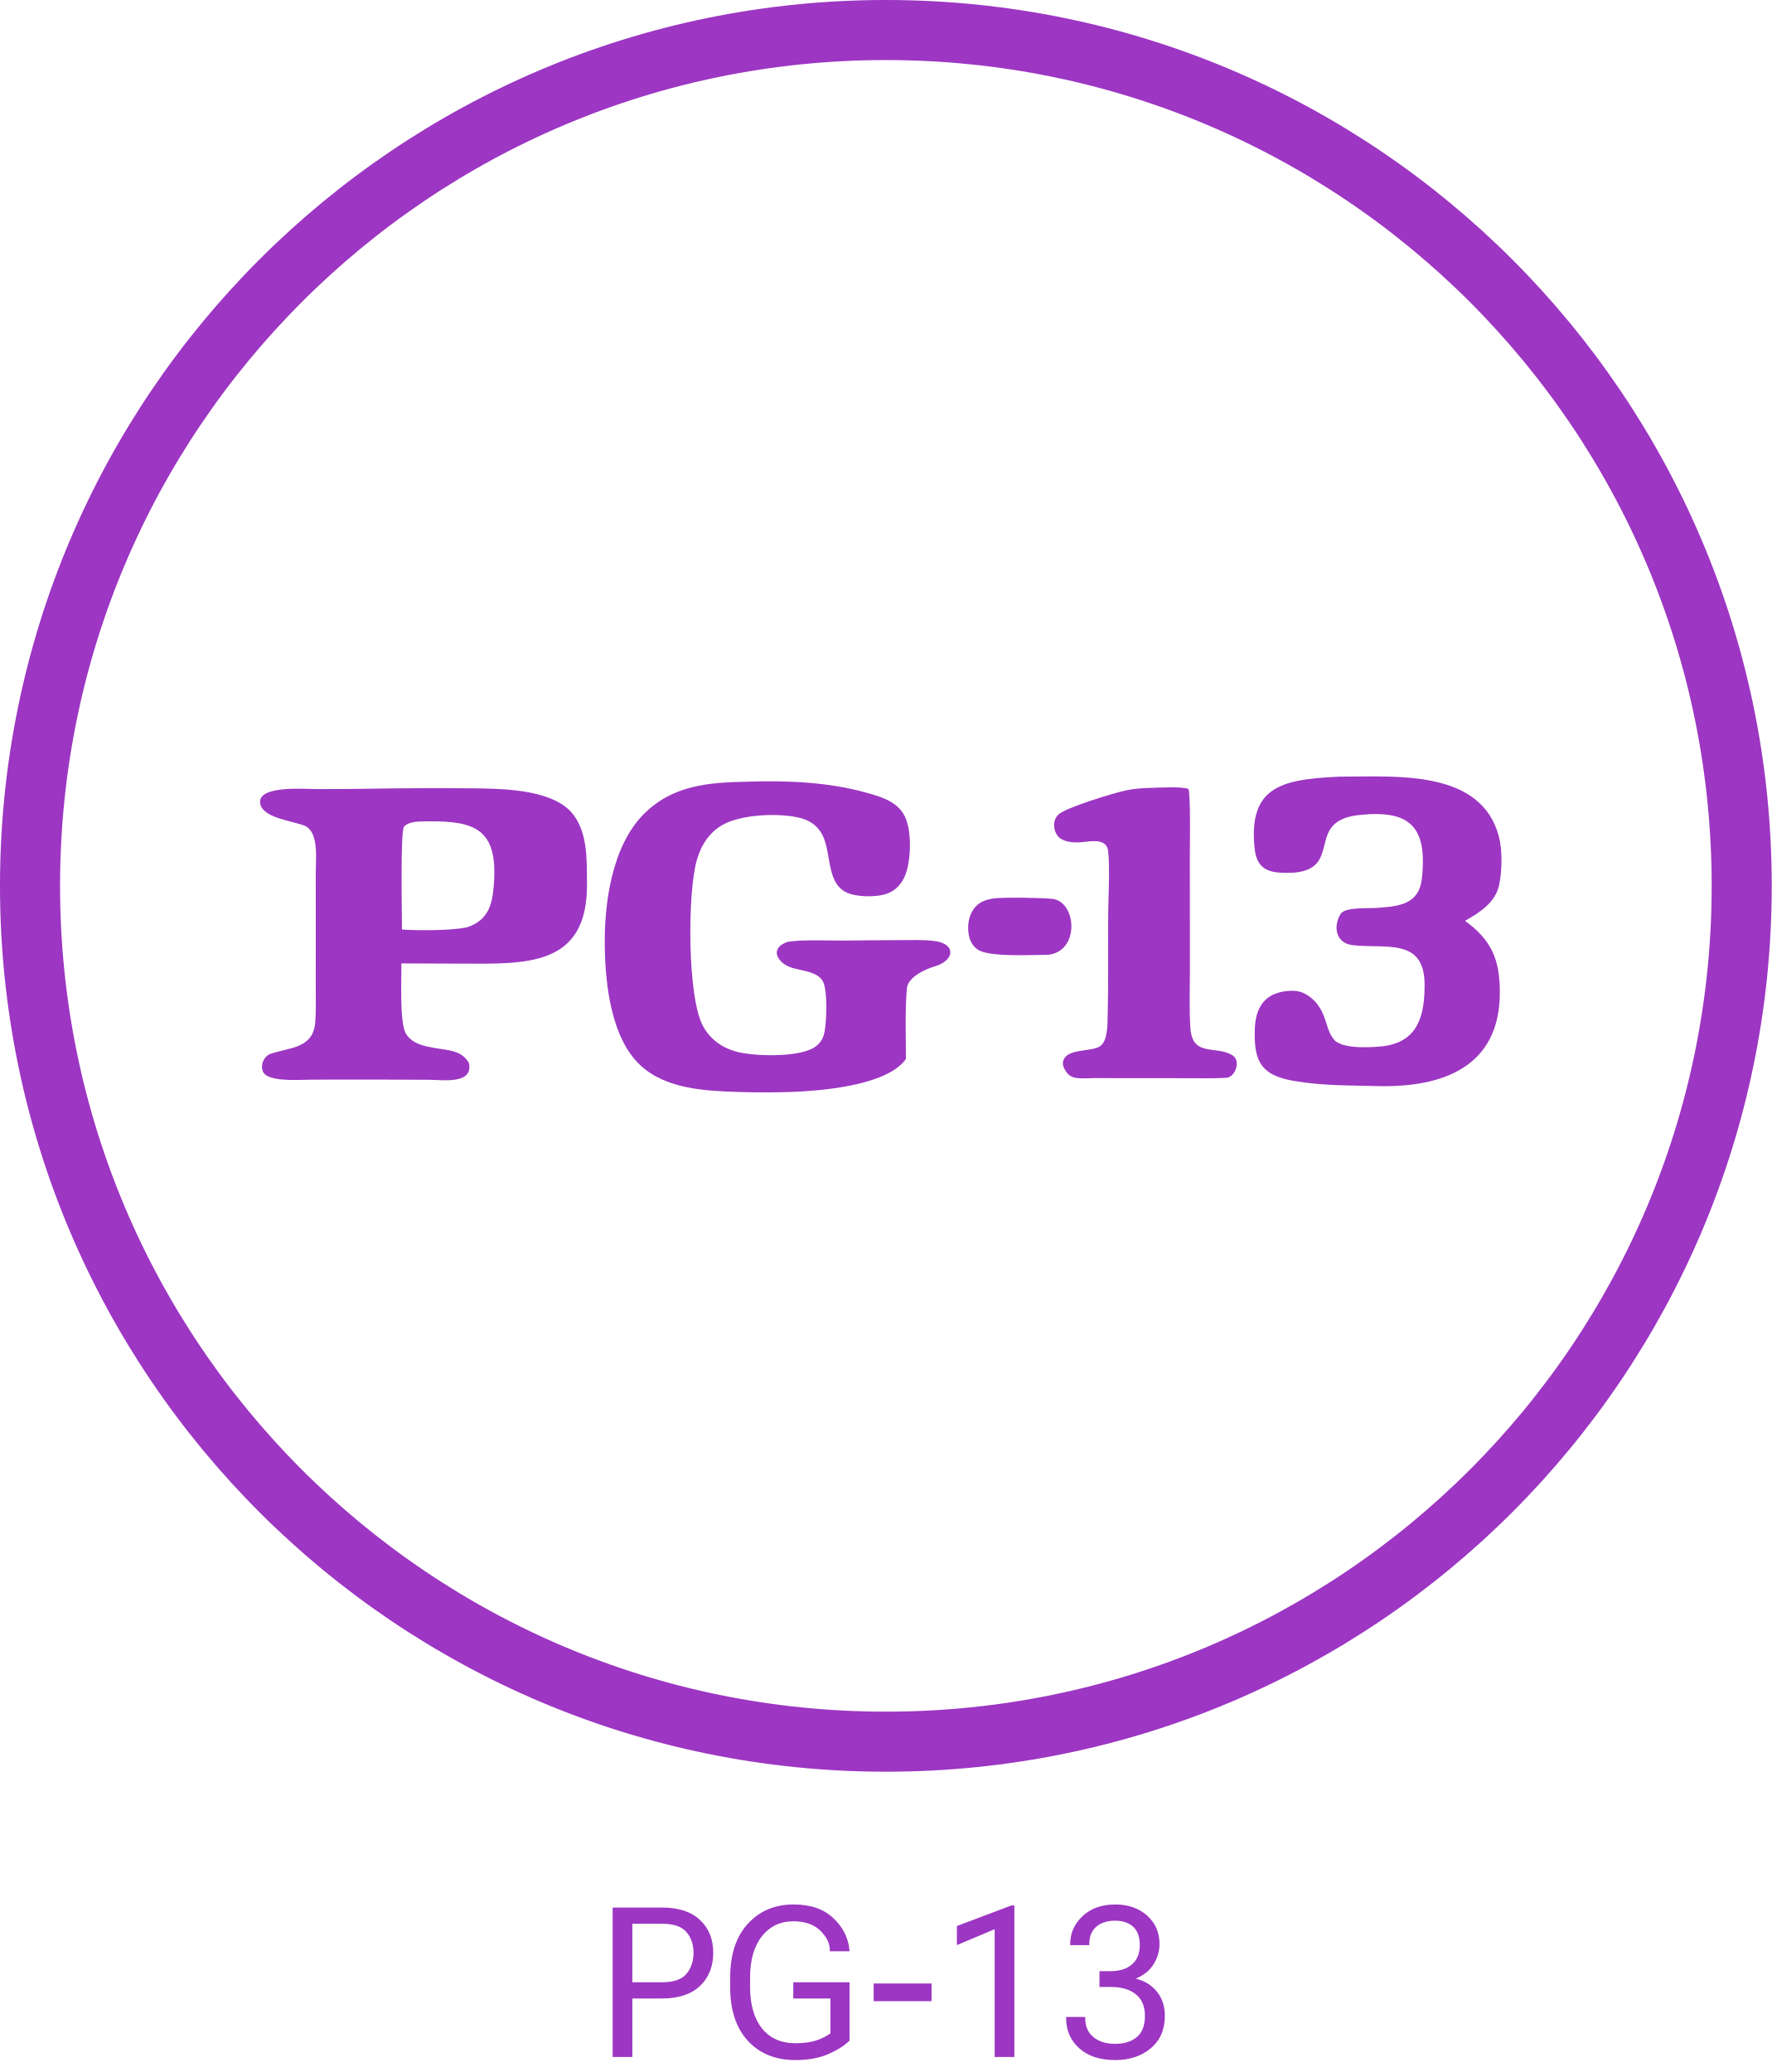
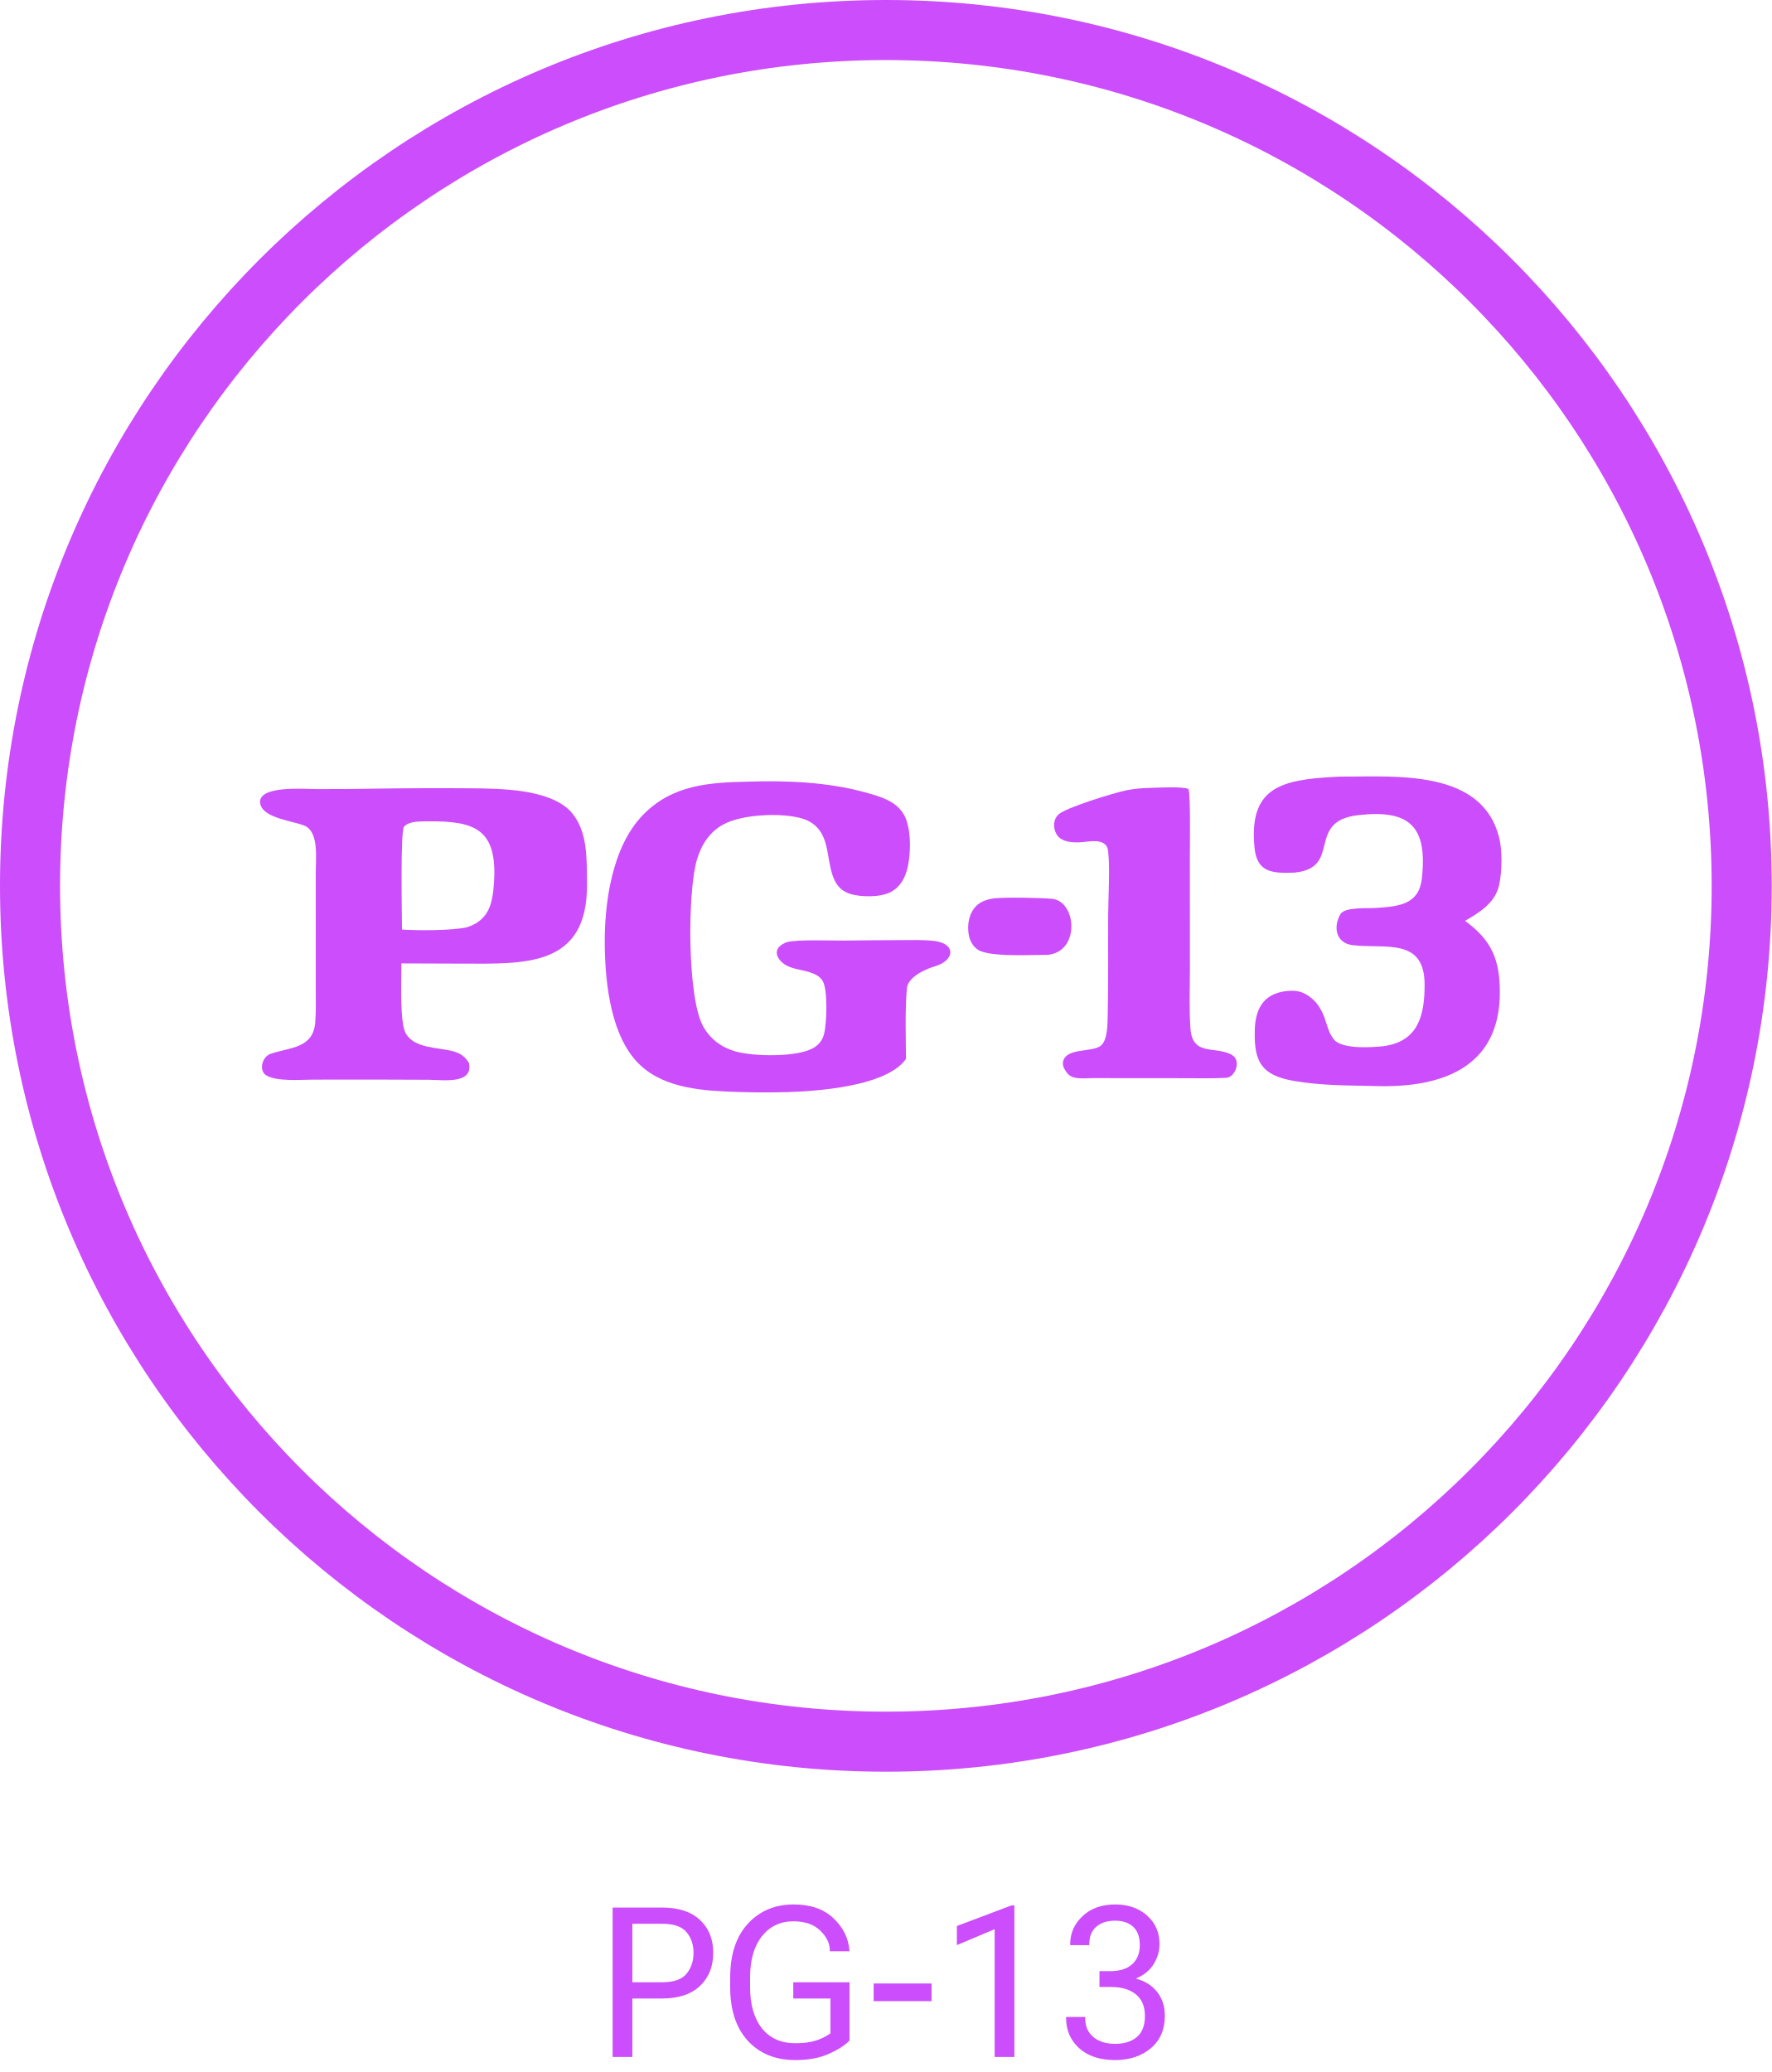
<svg xmlns="http://www.w3.org/2000/svg" width="118" height="138" viewBox="0 0 118 138" fill="none">
-   <circle cx="59" cy="59" r="57" stroke="#9C36C3" stroke-width="4" />
-   <path d="M31.297 52.502C33.276 52.522 36.542 52.526 37.993 54.029C39.167 55.314 39.075 57.209 39.094 58.828C39.163 64.462 34.937 64.184 30.708 64.18L26.732 64.165C26.75 65.178 26.595 68.098 27.035 68.845C27.622 69.842 29.187 69.751 30.169 70.015C30.658 70.147 30.976 70.363 31.233 70.799C31.541 72.245 29.464 71.918 28.558 71.915L24.863 71.902L20.835 71.906C20.056 71.908 18.424 72.049 17.728 71.618C17.233 71.312 17.435 70.388 18.025 70.186C19.306 69.748 20.869 69.844 20.998 68.066C21.056 67.323 21.029 66.515 21.03 65.746L21.031 61.551L21.03 58.043C21.03 57.178 21.243 55.443 20.314 55.007C19.567 54.674 17.516 54.513 17.332 53.525C17.1 52.284 20.322 52.552 21.002 52.553C22.292 52.56 23.583 52.551 24.873 52.527C27.014 52.495 29.156 52.487 31.297 52.502ZM28.495 54.702C28.013 54.719 27.274 54.666 26.913 55.05C26.653 55.327 26.774 61.088 26.773 61.91C27.882 61.983 30.038 61.986 31.095 61.762C32.557 61.283 32.805 60.209 32.899 58.81C33.142 55.211 31.634 54.674 28.495 54.702Z" fill="#9C36C3" />
-   <path d="M49.839 52.06C52.37 51.974 55.144 52.09 57.59 52.765C58.563 53.034 59.687 53.326 60.213 54.278C60.723 55.198 60.677 57.006 60.389 58.002C60.218 58.591 59.884 59.115 59.332 59.408C58.64 59.775 57.328 59.764 56.598 59.527C54.979 59 55.425 56.862 54.769 55.603C54.479 55.047 54.028 54.698 53.432 54.518C52.086 54.111 49.45 54.222 48.195 54.899C47.252 55.407 46.705 56.266 46.411 57.276C45.783 59.428 45.762 66.432 46.832 68.36C47.304 69.211 48.056 69.762 48.986 70.027C50.183 70.367 53.049 70.429 54.153 69.808C54.523 69.6 54.766 69.296 54.879 68.886C55.061 68.223 55.15 65.908 54.784 65.32C54.425 64.743 53.515 64.665 52.909 64.504C52.472 64.387 52.044 64.178 51.82 63.763C51.741 63.616 51.704 63.452 51.76 63.289C51.85 63.023 52.084 62.892 52.322 62.78L52.385 62.751C53.2 62.556 55.319 62.655 56.298 62.644C57.513 62.627 58.729 62.617 59.944 62.615C60.699 62.613 61.47 62.583 62.212 62.669C63.686 62.841 63.597 63.952 62.293 64.352C61.669 64.531 60.468 65.055 60.399 65.831C60.27 67.294 60.333 69.047 60.338 70.525C60.276 70.613 60.209 70.697 60.135 70.775C58.668 72.351 54.526 72.669 52.516 72.734C51.39 72.765 50.262 72.762 49.136 72.727C46.944 72.656 44.337 72.529 42.644 70.944C40.703 69.126 40.32 65.583 40.28 63.077C40.233 60.201 40.736 56.401 42.849 54.25C44.802 52.261 47.252 52.112 49.839 52.06Z" fill="#9C36C3" />
-   <path d="M88.871 51.744C89.075 51.726 89.323 51.724 89.533 51.724C93.097 51.722 98.661 51.282 99.828 55.716C100.067 56.624 100.042 58.028 99.847 58.932C99.586 60.136 98.555 60.761 97.576 61.329C99.362 62.635 99.88 63.928 99.891 66.044C99.919 71.105 96.024 72.452 91.691 72.335C89.837 72.286 88.015 72.315 86.152 71.987C84.078 71.623 83.522 70.775 83.569 68.712C83.576 67.034 84.284 66.015 86.062 65.986C86.709 65.975 87.21 66.303 87.632 66.749C88.453 67.746 88.257 68.632 88.938 69.338C89.634 69.878 91.325 69.758 92.09 69.684C94.49 69.393 94.88 67.575 94.881 65.588C94.882 62.41 92.246 63.208 90.086 62.95C88.964 62.816 88.774 61.723 89.282 60.875C89.579 60.378 91.219 60.52 91.718 60.466C93.173 60.367 94.509 60.236 94.699 58.508C95.083 55.011 93.864 53.914 90.487 54.286C86.909 54.681 89.449 57.812 86.195 58.12C84.716 58.176 83.714 58.099 83.553 56.46C83.164 52.474 85.277 51.933 88.871 51.744Z" fill="#9C36C3" />
-   <path d="M76.67 52.474C77.197 52.458 78.733 52.372 79.147 52.547C79.302 52.778 79.245 56.512 79.245 57.023L79.249 64.58C79.246 65.827 79.19 67.374 79.291 68.57C79.46 70.4 81.039 69.62 82.092 70.291C82.668 70.658 82.266 71.752 81.671 71.785C80.746 71.835 79.789 71.81 78.857 71.81L72.778 71.805C72.436 71.812 72.073 71.841 71.734 71.802C71.46 71.771 71.226 71.666 71.054 71.444C70.907 71.256 70.755 70.987 70.796 70.742C70.959 69.748 72.766 70.116 73.323 69.639C73.777 69.252 73.76 68.208 73.774 67.657C73.829 65.396 73.79 63.128 73.807 60.866C73.816 59.645 73.93 57.895 73.808 56.729C73.788 56.54 73.751 56.384 73.609 56.248C73.217 55.87 72.416 56.073 71.926 56.099C71.47 56.122 70.859 56.089 70.511 55.749C70.313 55.554 70.211 55.246 70.206 54.971C70.202 54.691 70.287 54.459 70.482 54.259C70.931 53.798 74.228 52.797 75.005 52.638C75.562 52.524 76.102 52.484 76.67 52.474Z" fill="#9C36C3" />
-   <path d="M66.219 59.831C67.041 59.754 69.227 59.788 70.06 59.863C71.7 60.011 71.959 63.357 69.807 63.592C68.774 63.59 65.873 63.766 65.115 63.244C64.77 63.008 64.58 62.626 64.514 62.221C64.421 61.65 64.511 60.988 64.865 60.517C65.213 60.053 65.671 59.916 66.219 59.831Z" fill="#9C36C3" />
-   <path d="M40.803 137V127.047H44.098C45.191 127.047 46.032 127.323 46.62 127.874C47.208 128.421 47.502 129.15 47.502 130.062C47.502 130.973 47.208 131.709 46.62 132.27C46.032 132.826 45.191 133.104 44.098 133.104H42.115V137H40.803ZM42.115 132.023H44.098C44.872 132.023 45.415 131.834 45.725 131.456C46.035 131.073 46.19 130.608 46.19 130.062C46.19 129.515 46.035 129.057 45.725 128.688C45.415 128.314 44.872 128.127 44.098 128.127H42.115V132.023ZM48.63 132.338V131.709C48.63 130.178 49.022 128.984 49.806 128.127C50.594 127.27 51.61 126.842 52.855 126.842C53.98 126.842 54.862 127.145 55.5 127.751C56.143 128.353 56.5 129.063 56.573 129.884L56.58 129.959H55.268V129.891C55.268 129.435 55.056 129 54.632 128.585C54.208 128.17 53.611 127.963 52.841 127.963C51.97 127.963 51.271 128.296 50.742 128.961C50.218 129.626 49.956 130.542 49.956 131.709V132.338C49.956 133.505 50.218 134.421 50.742 135.086C51.271 135.751 52.014 136.084 52.971 136.084C53.472 136.084 53.905 136.032 54.27 135.927C54.634 135.822 54.98 135.656 55.309 135.428V133.104H52.834V132.023H56.58V135.906C56.27 136.225 55.808 136.521 55.192 136.795C54.577 137.068 53.837 137.205 52.971 137.205C51.649 137.205 50.594 136.777 49.806 135.92C49.022 135.063 48.63 133.869 48.63 132.338ZM58.187 133.281V132.105H62.042V133.281H58.187ZM66.246 137V128.489L63.73 129.549V128.277L67.353 126.91H67.559V137H66.246ZM71.004 134.402V134.334H72.275V134.402C72.275 134.949 72.458 135.373 72.822 135.674C73.187 135.975 73.67 136.125 74.272 136.125C74.873 136.125 75.354 135.975 75.714 135.674C76.074 135.373 76.254 134.904 76.254 134.266C76.254 133.628 76.051 133.147 75.645 132.823C75.24 132.5 74.695 132.338 74.012 132.338H73.226V131.285H73.943C74.572 131.285 75.058 131.132 75.399 130.827C75.741 130.522 75.912 130.096 75.912 129.549C75.912 129.002 75.764 128.594 75.468 128.325C75.171 128.056 74.773 127.922 74.272 127.922C73.743 127.922 73.324 128.056 73.014 128.325C72.704 128.594 72.549 128.979 72.549 129.48V129.549H71.277V129.48C71.277 128.751 71.553 128.129 72.105 127.614C72.656 127.099 73.378 126.842 74.272 126.842C75.137 126.842 75.846 127.088 76.397 127.58C76.949 128.072 77.225 128.706 77.225 129.48C77.225 129.936 77.099 130.374 76.849 130.793C76.598 131.212 76.208 131.536 75.68 131.764V131.791C76.254 131.937 76.714 132.226 77.061 132.659C77.407 133.092 77.58 133.625 77.58 134.259C77.58 135.175 77.268 135.895 76.644 136.419C76.019 136.943 75.228 137.205 74.272 137.205C73.26 137.205 72.462 136.943 71.879 136.419C71.296 135.895 71.004 135.223 71.004 134.402Z" fill="#9C36C3" />
+   <circle cx="59" cy="59" r="57" stroke="#CB4DFC" stroke-width="4" />
+   <path d="M31.297 52.502C33.276 52.522 36.542 52.526 37.993 54.029C39.167 55.314 39.075 57.209 39.094 58.828C39.163 64.462 34.937 64.184 30.708 64.18L26.732 64.165C26.75 65.178 26.595 68.098 27.035 68.845C27.622 69.842 29.187 69.751 30.169 70.015C30.658 70.147 30.976 70.363 31.233 70.799C31.541 72.245 29.464 71.918 28.558 71.915L24.863 71.902L20.835 71.906C20.056 71.908 18.424 72.049 17.728 71.618C17.233 71.312 17.435 70.388 18.025 70.186C19.306 69.748 20.869 69.844 20.998 68.066C21.056 67.323 21.029 66.515 21.03 65.746L21.031 61.551L21.03 58.043C21.03 57.178 21.243 55.443 20.314 55.007C19.567 54.674 17.516 54.513 17.332 53.525C17.1 52.284 20.322 52.552 21.002 52.553C22.292 52.56 23.583 52.551 24.873 52.527C27.014 52.495 29.156 52.487 31.297 52.502ZM28.495 54.702C28.013 54.719 27.274 54.666 26.913 55.05C26.653 55.327 26.774 61.088 26.773 61.91C27.882 61.983 30.038 61.986 31.095 61.762C32.557 61.283 32.805 60.209 32.899 58.81C33.142 55.211 31.634 54.674 28.495 54.702Z" fill="#CB4DFC" />
+   <path d="M49.839 52.06C52.37 51.974 55.144 52.09 57.59 52.765C58.563 53.034 59.687 53.326 60.213 54.278C60.723 55.198 60.677 57.006 60.389 58.002C60.218 58.591 59.884 59.115 59.332 59.408C58.64 59.775 57.328 59.764 56.598 59.527C54.979 59 55.425 56.862 54.769 55.603C54.479 55.047 54.028 54.698 53.432 54.518C52.086 54.111 49.45 54.222 48.195 54.899C47.252 55.407 46.705 56.266 46.411 57.276C45.783 59.428 45.762 66.432 46.832 68.36C47.304 69.211 48.056 69.762 48.986 70.027C50.183 70.367 53.049 70.429 54.153 69.808C54.523 69.6 54.766 69.296 54.879 68.886C55.061 68.223 55.15 65.908 54.784 65.32C54.425 64.743 53.515 64.665 52.909 64.504C52.472 64.387 52.044 64.178 51.82 63.763C51.741 63.616 51.704 63.452 51.76 63.289C51.85 63.023 52.084 62.892 52.322 62.78L52.385 62.751C53.2 62.556 55.319 62.655 56.298 62.644C57.513 62.627 58.729 62.617 59.944 62.615C60.699 62.613 61.47 62.583 62.212 62.669C63.686 62.841 63.597 63.952 62.293 64.352C61.669 64.531 60.468 65.055 60.399 65.831C60.27 67.294 60.333 69.047 60.338 70.525C60.276 70.613 60.209 70.697 60.135 70.775C58.668 72.351 54.526 72.669 52.516 72.734C51.39 72.765 50.262 72.762 49.136 72.727C46.944 72.656 44.337 72.529 42.644 70.944C40.703 69.126 40.32 65.583 40.28 63.077C40.233 60.201 40.736 56.401 42.849 54.25C44.802 52.261 47.252 52.112 49.839 52.06Z" fill="#CB4DFC" />
+   <path d="M88.871 51.744C89.075 51.726 89.323 51.724 89.533 51.724C93.097 51.722 98.661 51.282 99.828 55.716C100.067 56.624 100.042 58.028 99.847 58.932C99.586 60.136 98.555 60.761 97.576 61.329C99.362 62.635 99.88 63.928 99.891 66.044C99.919 71.105 96.024 72.452 91.691 72.335C89.837 72.286 88.015 72.315 86.152 71.987C84.078 71.623 83.522 70.775 83.569 68.712C83.576 67.034 84.284 66.015 86.062 65.986C86.709 65.975 87.21 66.303 87.632 66.749C88.453 67.746 88.257 68.632 88.938 69.338C89.634 69.878 91.325 69.758 92.09 69.684C94.49 69.393 94.88 67.575 94.881 65.588C94.882 62.41 92.246 63.208 90.086 62.95C88.964 62.816 88.774 61.723 89.282 60.875C89.579 60.378 91.219 60.52 91.718 60.466C93.173 60.367 94.509 60.236 94.699 58.508C95.083 55.011 93.864 53.914 90.487 54.286C86.909 54.681 89.449 57.812 86.195 58.12C84.716 58.176 83.714 58.099 83.553 56.46C83.164 52.474 85.277 51.933 88.871 51.744Z" fill="#CB4DFC" />
+   <path d="M76.67 52.474C77.197 52.458 78.733 52.372 79.147 52.547C79.302 52.778 79.245 56.512 79.245 57.023L79.249 64.58C79.246 65.827 79.19 67.374 79.291 68.57C79.46 70.4 81.039 69.62 82.092 70.291C82.668 70.658 82.266 71.752 81.671 71.785C80.746 71.835 79.789 71.81 78.857 71.81L72.778 71.805C72.436 71.812 72.073 71.841 71.734 71.802C71.46 71.771 71.226 71.666 71.054 71.444C70.907 71.256 70.755 70.987 70.796 70.742C70.959 69.748 72.766 70.116 73.323 69.639C73.777 69.252 73.76 68.208 73.774 67.657C73.829 65.396 73.79 63.128 73.807 60.866C73.816 59.645 73.93 57.895 73.808 56.729C73.788 56.54 73.751 56.384 73.609 56.248C73.217 55.87 72.416 56.073 71.926 56.099C71.47 56.122 70.859 56.089 70.511 55.749C70.313 55.554 70.211 55.246 70.206 54.971C70.202 54.691 70.287 54.459 70.482 54.259C70.931 53.798 74.228 52.797 75.005 52.638C75.562 52.524 76.102 52.484 76.67 52.474Z" fill="#CB4DFC" />
+   <path d="M66.219 59.831C67.041 59.754 69.227 59.788 70.06 59.863C71.7 60.011 71.959 63.357 69.807 63.592C68.774 63.59 65.873 63.766 65.115 63.244C64.77 63.008 64.58 62.626 64.514 62.221C64.421 61.65 64.511 60.988 64.865 60.517C65.213 60.053 65.671 59.916 66.219 59.831Z" fill="#CB4DFC" />
+   <path d="M40.803 137V127.047H44.098C45.191 127.047 46.032 127.323 46.62 127.874C47.208 128.421 47.502 129.15 47.502 130.062C47.502 130.973 47.208 131.709 46.62 132.27C46.032 132.826 45.191 133.104 44.098 133.104H42.115V137H40.803ZM42.115 132.023H44.098C44.872 132.023 45.415 131.834 45.725 131.456C46.035 131.073 46.19 130.608 46.19 130.062C46.19 129.515 46.035 129.057 45.725 128.688C45.415 128.314 44.872 128.127 44.098 128.127H42.115V132.023ZM48.63 132.338V131.709C48.63 130.178 49.022 128.984 49.806 128.127C50.594 127.27 51.61 126.842 52.855 126.842C53.98 126.842 54.862 127.145 55.5 127.751C56.143 128.353 56.5 129.063 56.573 129.884L56.58 129.959H55.268V129.891C55.268 129.435 55.056 129 54.632 128.585C54.208 128.17 53.611 127.963 52.841 127.963C51.97 127.963 51.271 128.296 50.742 128.961C50.218 129.626 49.956 130.542 49.956 131.709V132.338C49.956 133.505 50.218 134.421 50.742 135.086C51.271 135.751 52.014 136.084 52.971 136.084C53.472 136.084 53.905 136.032 54.27 135.927C54.634 135.822 54.98 135.656 55.309 135.428V133.104H52.834V132.023H56.58V135.906C56.27 136.225 55.808 136.521 55.192 136.795C54.577 137.068 53.837 137.205 52.971 137.205C51.649 137.205 50.594 136.777 49.806 135.92C49.022 135.063 48.63 133.869 48.63 132.338ZM58.187 133.281V132.105H62.042V133.281H58.187ZM66.246 137V128.489L63.73 129.549V128.277L67.353 126.91H67.559V137H66.246ZM71.004 134.402V134.334H72.275V134.402C72.275 134.949 72.458 135.373 72.822 135.674C73.187 135.975 73.67 136.125 74.272 136.125C74.873 136.125 75.354 135.975 75.714 135.674C76.074 135.373 76.254 134.904 76.254 134.266C76.254 133.628 76.051 133.147 75.645 132.823C75.24 132.5 74.695 132.338 74.012 132.338H73.226V131.285H73.943C74.572 131.285 75.058 131.132 75.399 130.827C75.741 130.522 75.912 130.096 75.912 129.549C75.912 129.002 75.764 128.594 75.468 128.325C75.171 128.056 74.773 127.922 74.272 127.922C73.743 127.922 73.324 128.056 73.014 128.325C72.704 128.594 72.549 128.979 72.549 129.48V129.549H71.277V129.48C71.277 128.751 71.553 128.129 72.105 127.614C72.656 127.099 73.378 126.842 74.272 126.842C75.137 126.842 75.846 127.088 76.397 127.58C76.949 128.072 77.225 128.706 77.225 129.48C77.225 129.936 77.099 130.374 76.849 130.793C76.598 131.212 76.208 131.536 75.68 131.764V131.791C76.254 131.937 76.714 132.226 77.061 132.659C77.407 133.092 77.58 133.625 77.58 134.259C77.58 135.175 77.268 135.895 76.644 136.419C76.019 136.943 75.228 137.205 74.272 137.205C73.26 137.205 72.462 136.943 71.879 136.419C71.296 135.895 71.004 135.223 71.004 134.402Z" fill="#CB4DFC" />
</svg>
